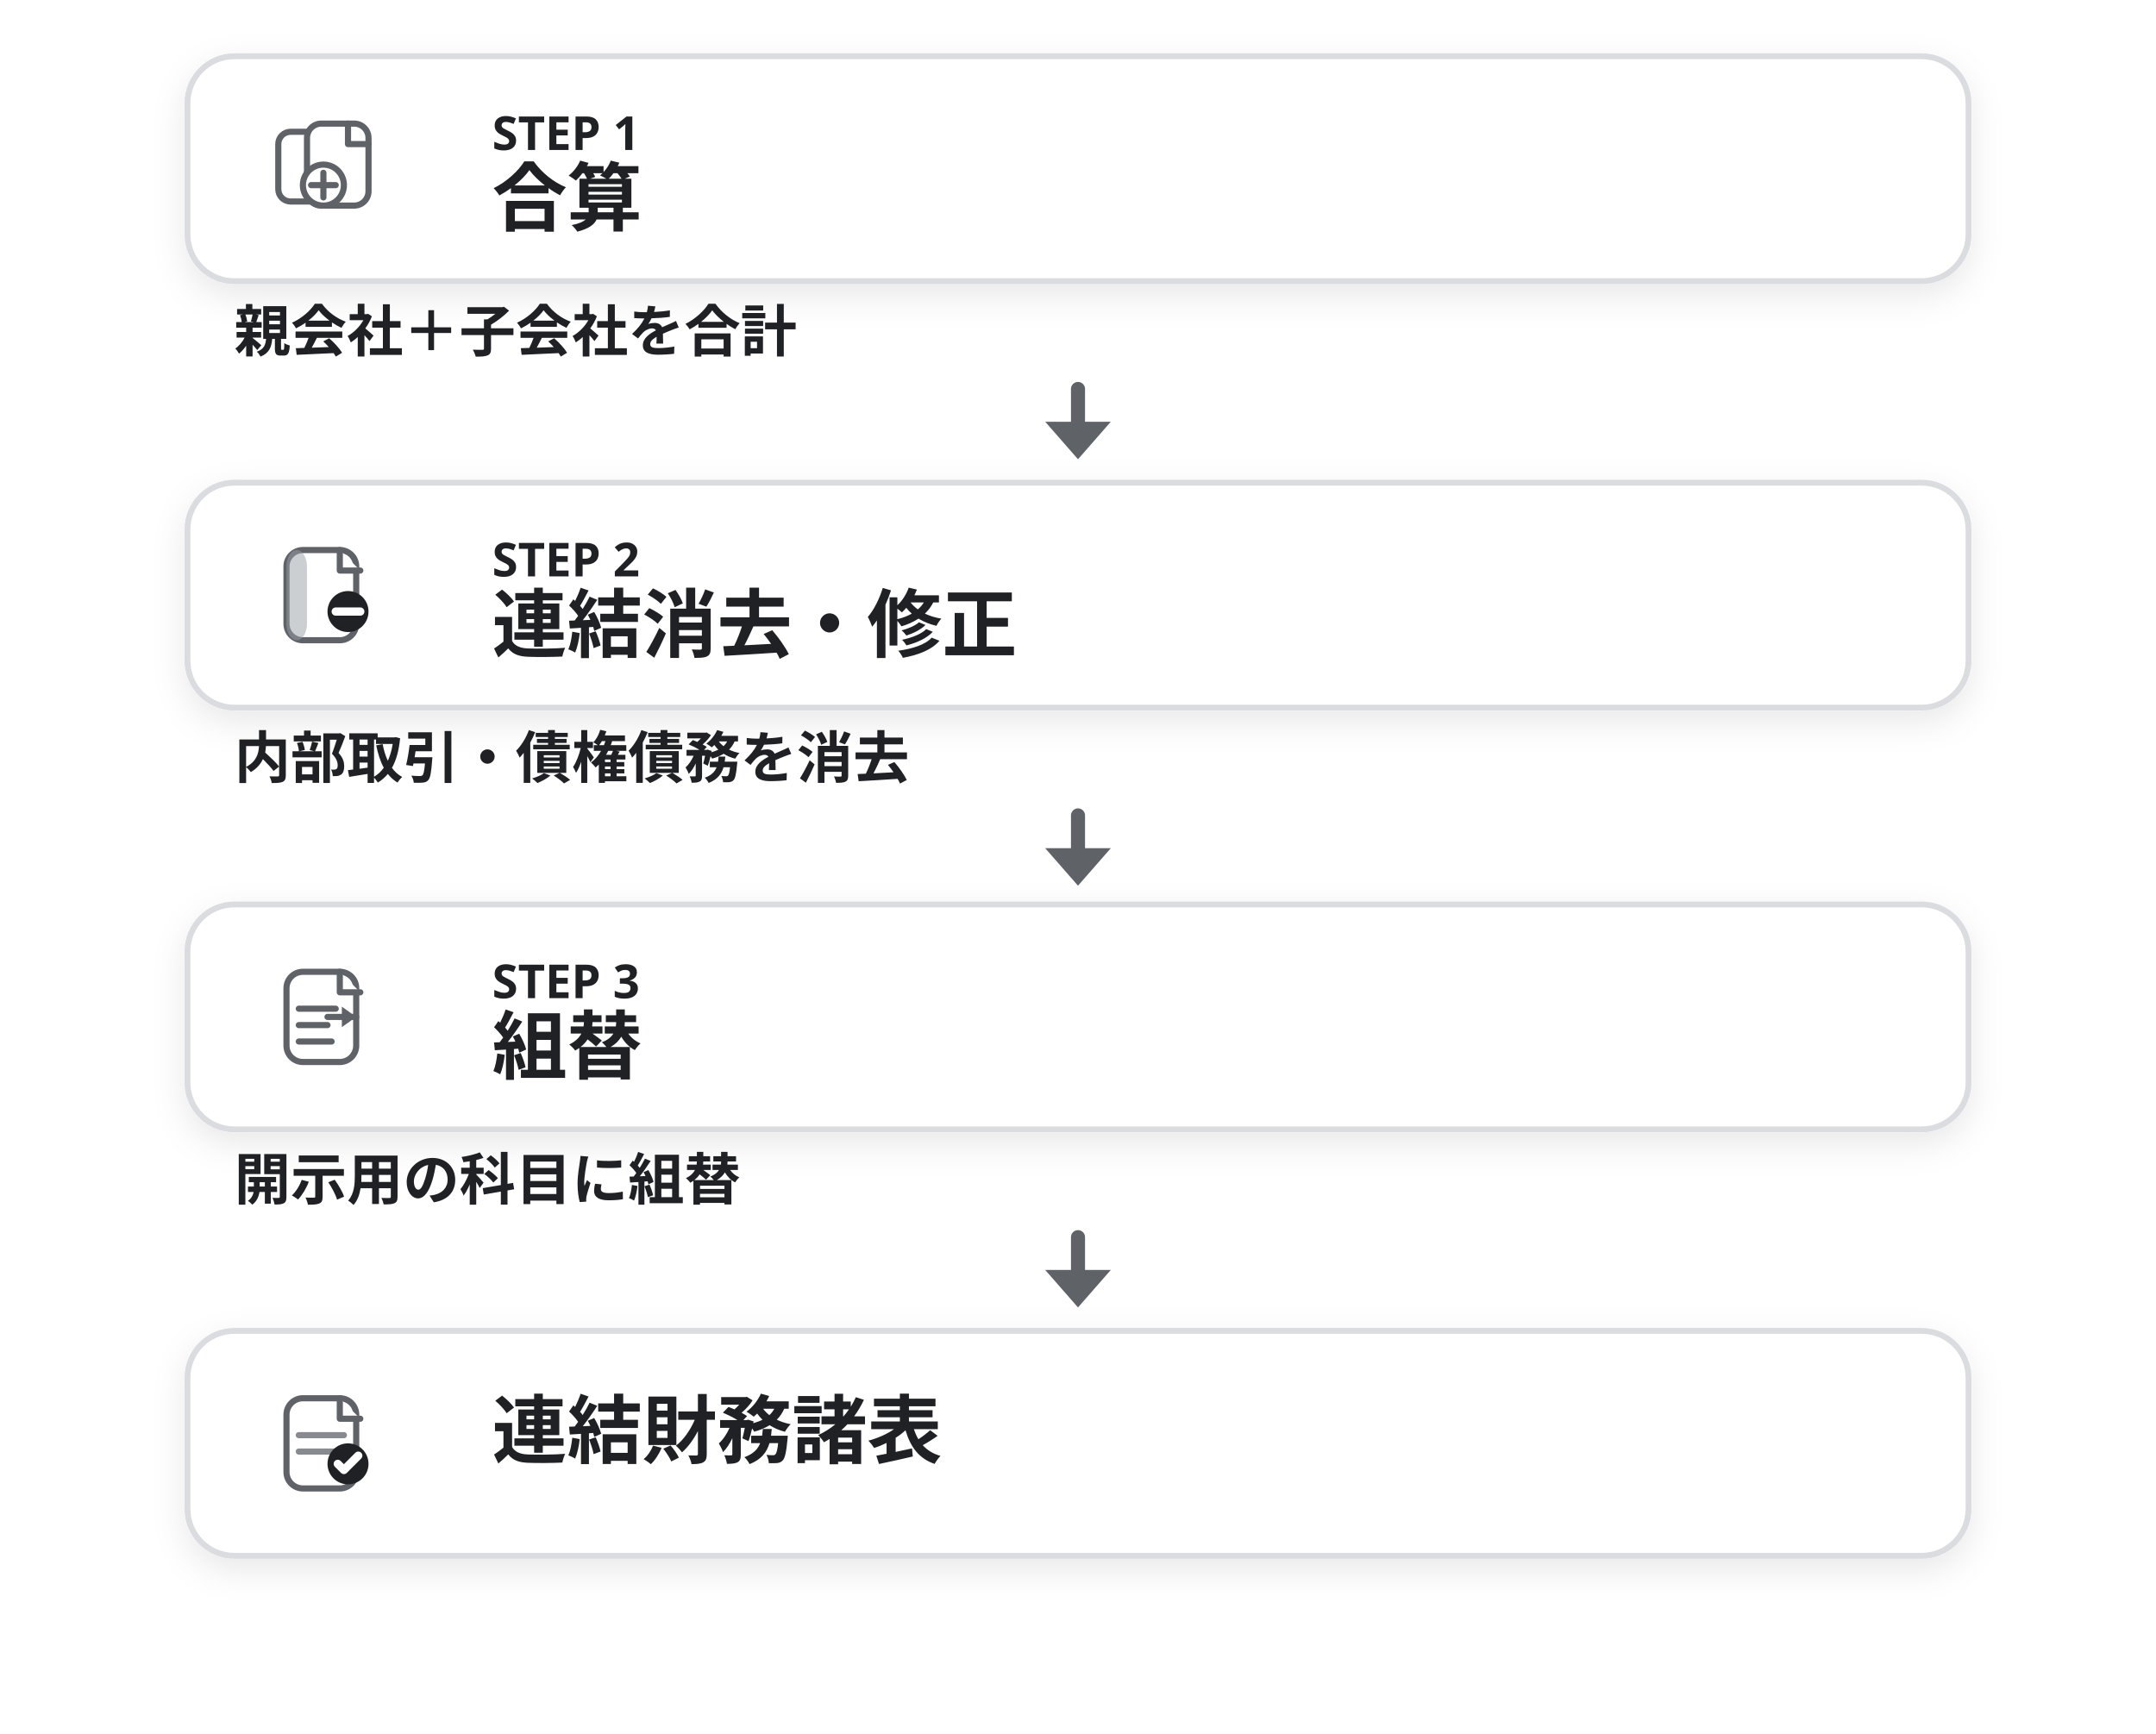
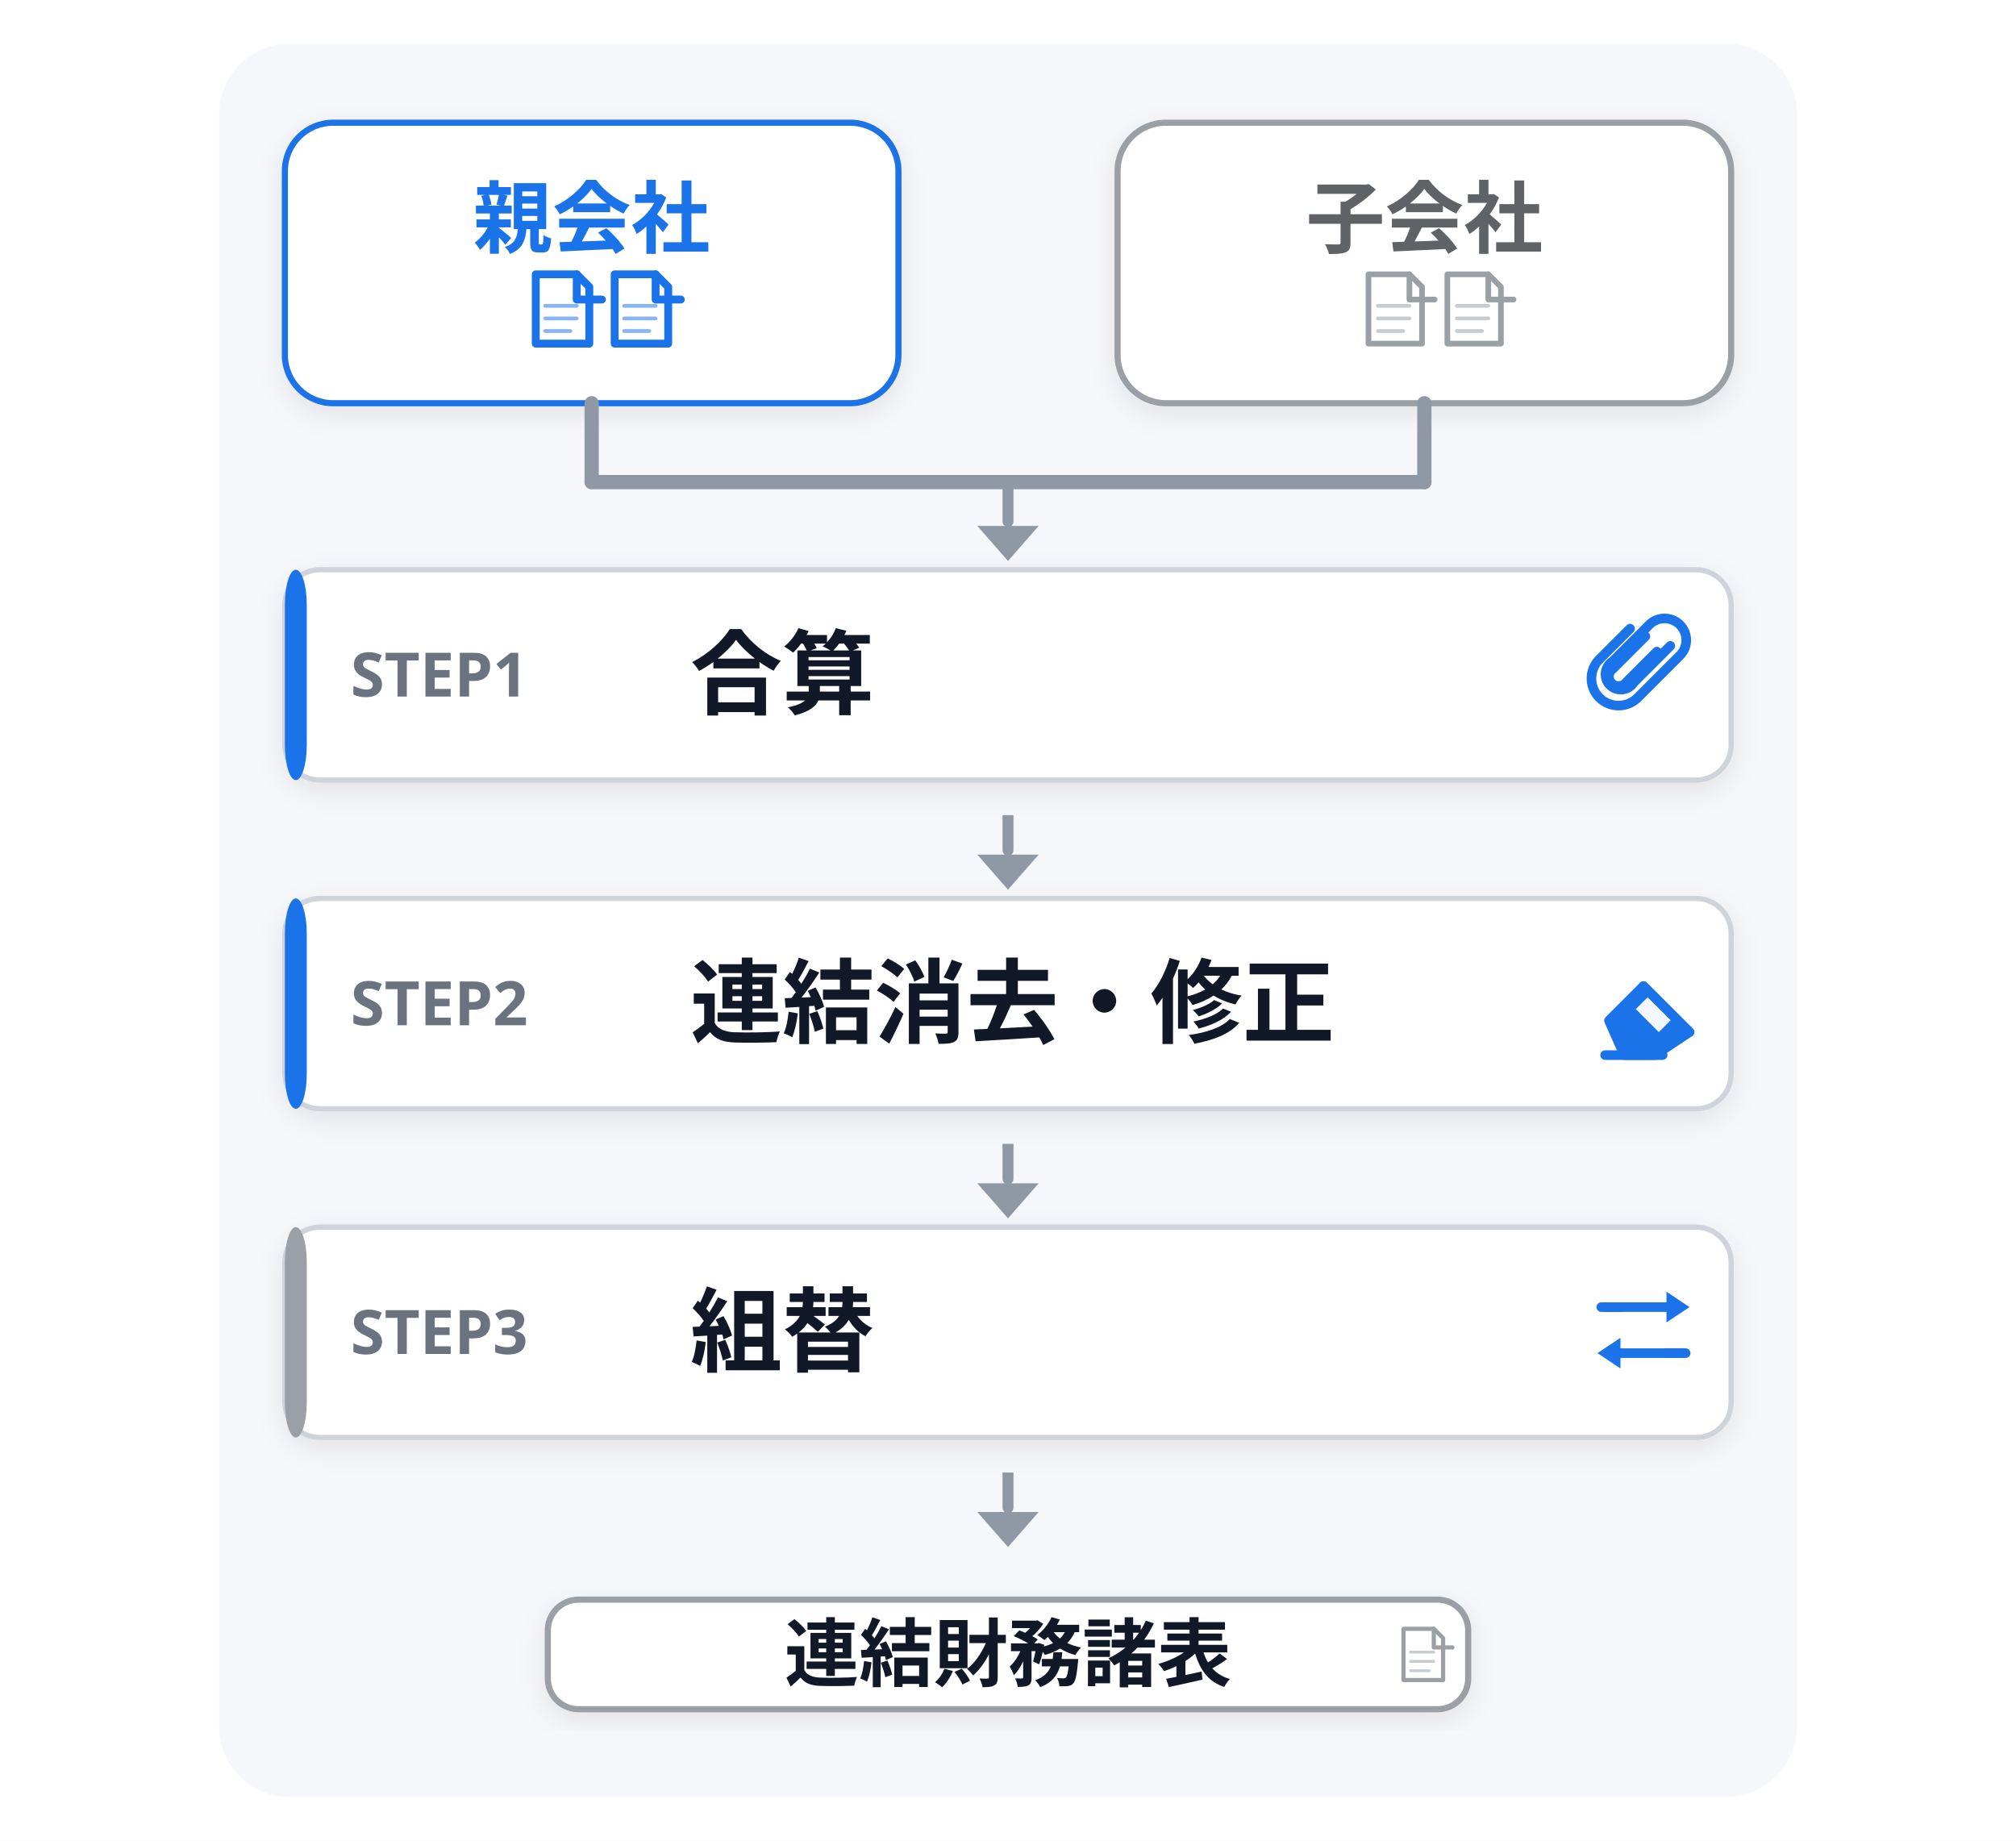
- <svg xmlns="http://www.w3.org/2000/svg" width="920" height="740" viewBox="0 0 920 740">
+ <svg xmlns="http://www.w3.org/2000/svg" width="920" height="840" viewBox="0 0 920 840">
  <defs>
    <style>
      .t { font-family: "Noto Sans JP", "Hiragino Sans", "Yu Gothic", "Meiryo", sans-serif; }
-       .card { fill: #ffffff; stroke: #dadce0; stroke-width: 2.5; }
-       .stepTag { font-weight: 900; font-size: 20px; fill: #202124; }
-       .stepTitle { font-weight: 900; font-size: 32px; fill: #202124; }
-       .desc { font-weight: 900; font-size: 24px; fill: #202124; }
-       .arrow { stroke: #5f6368; stroke-width: 6; stroke-linecap: round; }
-       .arrowHead { fill: #5f6368; }
-       .icon-stroke { stroke: #5f6368; stroke-width: 3; stroke-linecap: round; stroke-linejoin: round; }
+ 
+       .frame { fill: #f5f7fa; }
+       .box-parent { fill: #ffffff; stroke: #1a73e8; stroke-width: 2.8; }
+       .box-child { fill: #ffffff; stroke: #9aa0a6; stroke-width: 2.8; }
+ 
+       .title { font-weight: 900; font-size: 36px; fill: #3c4043; }
+       .title-parent { fill: #1a73e8; }
+       .title-child { fill: #5f6368; }
+ 
+       .card { fill: #ffffff; stroke: #cfd4dc; stroke-width: 2.4; }
+       .card-accent-blue { fill: #1a73e8; }
+       .card-accent-gray { fill: #9aa0a6; }
+       .step-tag { font-weight: 900; font-size: 28px; fill: #6b7280; }
+       .step-title { font-weight: 900; font-size: 42px; fill: #111827; }
+ 
+       .result-card { fill: #ffffff; stroke: #9aa0a6; stroke-width: 2.8; }
+       .result-title { font-weight: 900; font-size: 34px; fill: #111827; }
+ 
+       .flow { stroke: #8f99a6; stroke-width: 6.5; stroke-linecap: round; stroke-linejoin: round; fill: none; }
+       .arrow-line { stroke: #8f99a6; stroke-width: 5; stroke-linecap: round; stroke-linejoin: round; fill: none; }
+       .arrow-head { fill: #8f99a6; }
+ 
+       .icon-blue { stroke: #1a73e8; stroke-width: 5; stroke-linecap: round; stroke-linejoin: round; fill: none; }
+       .icon-blue-fill { fill: #1a73e8; }
+       .icon-gray { stroke: #9aa0a6; stroke-width: 3.6; stroke-linecap: round; stroke-linejoin: round; fill: none; }
+       .icon-inner { stroke: #c7ccd1; stroke-width: 2.4; stroke-linecap: round; fill: none; }
+       .icon-inner-blue { stroke: #8ab4f8; stroke-width: 2.4; stroke-linecap: round; fill: none; }
    </style>
    <filter id="softShadow" x="-20%" y="-20%" width="140%" height="140%">
-       <feDropShadow dx="0" dy="5" stdDeviation="7" flood-color="#202124" flood-opacity="0.09" />
+       <feDropShadow dx="0" dy="4" stdDeviation="6" flood-color="#202124" flood-opacity="0.08" />
    </filter>
-     <symbol id="icon-merge-docs" viewBox="0 0 64 64">
-       <rect x="10" y="14" width="26" height="34" rx="6" fill="#ffffff" class="icon-stroke" />
-       <path d="M28 14v10h10" fill="#ffffff" class="icon-stroke" />
-       <rect x="24" y="10" width="30" height="40" rx="7" fill="#ffffff" class="icon-stroke" />
-       <path d="M44 10v10h10" fill="#ffffff" class="icon-stroke" />
-       <circle cx="32" cy="40" r="10" fill="#ffffff" class="icon-stroke" />
-       <path d="M32 34v12" class="icon-stroke" fill="none" />
-       <path d="M26 40h12" class="icon-stroke" fill="none" />
+     <symbol id="arrowDown" viewBox="0 0 28 34">
+       <path class="arrow-line" d="M14 0v16" />
+       <polygon class="arrow-head" points="14,34 0,18 28,18" />
    </symbol>
-     <symbol id="icon-minus-doc" viewBox="0 0 64 64">
-       <rect x="14" y="10" width="34" height="44" rx="8" fill="#ffffff" class="icon-stroke" />
-       <path d="M40 10v10h10" fill="#ffffff" class="icon-stroke" />
-       <rect x="14" y="10" width="10" height="44" rx="8" fill="#9aa0a6" opacity="0.5" />
-       <circle cx="44" cy="40" r="10" fill="#202124" />
-       <path d="M38 40h12" stroke="#ffffff" stroke-width="4" stroke-linecap="round" />
+     <symbol id="icon-doc-blue" viewBox="0 0 64 64">
+       <path class="icon-blue" d="M16 10h26l8 8v36H16z" />
+       <path class="icon-blue" d="M42 10v16h16" />
+       <path class="icon-inner-blue" d="M22 30h20" />
+       <path class="icon-inner-blue" d="M22 38h20" />
+       <path class="icon-inner-blue" d="M22 46h16" />
    </symbol>
-     <symbol id="icon-reclass" viewBox="0 0 64 64">
-       <rect x="14" y="10" width="34" height="44" rx="8" fill="#ffffff" class="icon-stroke" />
-       <path d="M40 10v10h10" fill="#ffffff" class="icon-stroke" />
-       <path d="M20 28h18" class="icon-stroke" fill="none" />
-       <path d="M20 36h14" class="icon-stroke" fill="none" />
-       <path d="M20 44h16" class="icon-stroke" fill="none" />
-       <path d="M34 32h14" class="icon-stroke" fill="none" />
-       <polygon points="48,32 41,27 41,37" fill="#5f6368" />
+     <symbol id="icon-doc-gray" viewBox="0 0 64 64">
+       <path class="icon-gray" d="M16 10h26l8 8v36H16z" />
+       <path class="icon-gray" d="M42 10v16h16" />
+       <path class="icon-inner" d="M22 30h20" />
+       <path class="icon-inner" d="M22 38h20" />
+       <path class="icon-inner" d="M22 46h16" />
    </symbol>
-     <symbol id="icon-doc-check" viewBox="0 0 64 64">
-       <rect x="14" y="10" width="34" height="44" rx="8" fill="#ffffff" class="icon-stroke" />
-       <path d="M40 10v10h10" fill="#ffffff" class="icon-stroke" />
-       <path d="M20 28h22" class="icon-stroke" fill="none" opacity="0.75" />
-       <path d="M20 36h18" class="icon-stroke" fill="none" opacity="0.75" />
-       <circle cx="44" cy="42" r="10" fill="#202124" />
-       <path d="M39 42l3 3 7-7" fill="none" stroke="#ffffff" stroke-width="4" stroke-linecap="round" stroke-linejoin="round" />
+     <symbol id="icon-clip" viewBox="0 0 64 64">
+       <path class="icon-blue" d="M46 18L27 37a8 8 0 1 1-11-11l19-19a11 11 0 1 1 16 16L29 45a14 14 0 1 1-20-20l16-16" />
+       <path class="icon-blue" d="M39 21L23 37a5 5 0 1 1-7-7l17-17" />
+     </symbol>
+     <symbol id="icon-eraser" viewBox="0 0 64 64">
+       <polygon class="icon-blue-fill" points="14,42 32,24 56,48 38,60 22,60" />
+       <polygon points="28,36 38,26 50,38 40,48" fill="#ffffff" opacity="0.95" />
+       <polygon class="icon-blue" points="14,42 32,24 56,48 38,60 22,60" />
+       <path class="icon-blue" d="M32 24l24 24" />
+       <path class="icon-blue" d="M12 60h30" />
+     </symbol>
+     <symbol id="icon-swap" viewBox="0 0 64 64">
+       <path class="icon-blue" d="M10 20h34" />
+       <polygon class="icon-blue-fill" points="44,12 56,20 44,28" />
+       <path class="icon-blue" d="M54 44H20" />
+       <polygon class="icon-blue-fill" points="20,36 8,44 20,52" />
+       <path class="icon-blue" d="M12 20h8" />
+       <path class="icon-blue" d="M44 44h8" />
    </symbol>
  </defs>
-   <rect x="0" y="0" width="920" height="740" fill="#ffffff" />
+   <rect x="0" y="0" width="920" height="840" fill="#ffffff" />
+   <rect class="frame" x="100" y="20" width="720" height="800" rx="32" />
  <g>
-     <rect class="card" x="80" y="24" width="760" height="96" rx="20" filter="url(#softShadow)" />
-     <use href="#icon-merge-docs" x="110" y="44" width="56" height="56" />
-     <text class="t stepTag" x="210" y="64">STEP 1</text>
-     <text class="t stepTitle" x="210" y="96">合算</text>
-     <text class="t desc" x="100" y="150">親会社＋子会社を合計</text>
+     <rect class="box-parent" x="130" y="56" width="280" height="128" rx="22" filter="url(#softShadow)" />
+     <rect class="box-child" x="510" y="56" width="280" height="128" rx="22" filter="url(#softShadow)" />
+     <text class="t title title-parent" x="270" y="100" text-anchor="middle" dominant-baseline="middle">親会社</text>
+     <text class="t title title-child" x="650" y="100" text-anchor="middle" dominant-baseline="middle">子会社</text>
+     <use href="#icon-doc-blue" x="233" y="118" width="46" height="46" />
+     <use href="#icon-doc-blue" x="269" y="118" width="46" height="46" />
+     <use href="#icon-doc-gray" x="613" y="118" width="46" height="46" />
+     <use href="#icon-doc-gray" x="649" y="118" width="46" height="46" />
  </g>
-   <line class="arrow" x1="460" y1="166" x2="460" y2="180" />
-   <polygon class="arrowHead" points="460,196 446,180 474,180" />
+   <path class="flow" d="M270 184V220" />
+   <path class="flow" d="M650 184V220" />
+   <path class="flow" d="M270 220H650" />
+   <use href="#arrowDown" x="446" y="222" width="28" height="34" />
  <g>
-     <rect class="card" x="80" y="206" width="760" height="96" rx="20" filter="url(#softShadow)" />
-     <use href="#icon-minus-doc" x="110" y="226" width="56" height="56" />
-     <text class="t stepTag" x="210" y="246">STEP 2</text>
-     <text class="t stepTitle" x="210" y="278">連結消去・修正</text>
-     <text class="t desc" x="100" y="332">内部取引・債権債務を消去</text>
+     <rect class="card" x="130" y="260" width="660" height="96" rx="16" filter="url(#softShadow)" />
+     <rect class="card-accent-blue" x="130" y="260" width="10" height="96" rx="16" />
+     <text class="t step-tag" x="160" y="308" dominant-baseline="middle">STEP1</text>
+     <text class="t step-title" x="315" y="308" dominant-baseline="middle">合算</text>
+     <use href="#icon-clip" x="722" y="279" width="56" height="56" />
  </g>
-   <line class="arrow" x1="460" y1="348" x2="460" y2="362" />
-   <polygon class="arrowHead" points="460,378 446,362 474,362" />
+   <use href="#arrowDown" x="446" y="372" width="28" height="34" />
  <g>
-     <rect class="card" x="80" y="386" width="760" height="96" rx="20" filter="url(#softShadow)" />
-     <use href="#icon-reclass" x="110" y="406" width="56" height="56" />
-     <text class="t stepTag" x="210" y="426">STEP 3</text>
-     <text class="t stepTitle" x="210" y="458">組替</text>
-     <text class="t desc" x="100" y="512">開示用の科目に組替</text>
+     <rect class="card" x="130" y="410" width="660" height="96" rx="16" filter="url(#softShadow)" />
+     <rect class="card-accent-blue" x="130" y="410" width="10" height="96" rx="16" />
+     <text class="t step-tag" x="160" y="458" dominant-baseline="middle">STEP2</text>
+     <text class="t step-title" x="315" y="458" dominant-baseline="middle">連結消去・修正</text>
+     <use href="#icon-eraser" x="722" y="429" width="56" height="56" />
  </g>
-   <line class="arrow" x1="460" y1="528" x2="460" y2="542" />
-   <polygon class="arrowHead" points="460,558 446,542 474,542" />
+   <use href="#arrowDown" x="446" y="522" width="28" height="34" />
  <g>
-     <rect class="card" x="80" y="568" width="760" height="96" rx="20" filter="url(#softShadow)" />
-     <use href="#icon-doc-check" x="110" y="588" width="56" height="56" />
-     <text class="t stepTitle" x="210" y="622">連結財務諸表</text>
+     <rect class="card" x="130" y="560" width="660" height="96" rx="16" filter="url(#softShadow)" />
+     <rect class="card-accent-gray" x="130" y="560" width="10" height="96" rx="16" />
+     <text class="t step-tag" x="160" y="608" dominant-baseline="middle">STEP3</text>
+     <text class="t step-title" x="315" y="608" dominant-baseline="middle">組替</text>
+     <use href="#icon-swap" x="722" y="579" width="56" height="56" />
+   </g>
+   <use href="#arrowDown" x="446" y="672" width="28" height="34" />
+   <g>
+     <rect class="result-card" x="250" y="730" width="420" height="50" rx="14" filter="url(#softShadow)" />
+     <text class="t result-title" x="460" y="755" text-anchor="middle" dominant-baseline="middle">連結財務諸表</text>
+     <use href="#icon-doc-gray" x="632" y="738" width="34" height="34" />
  </g>
</svg>
